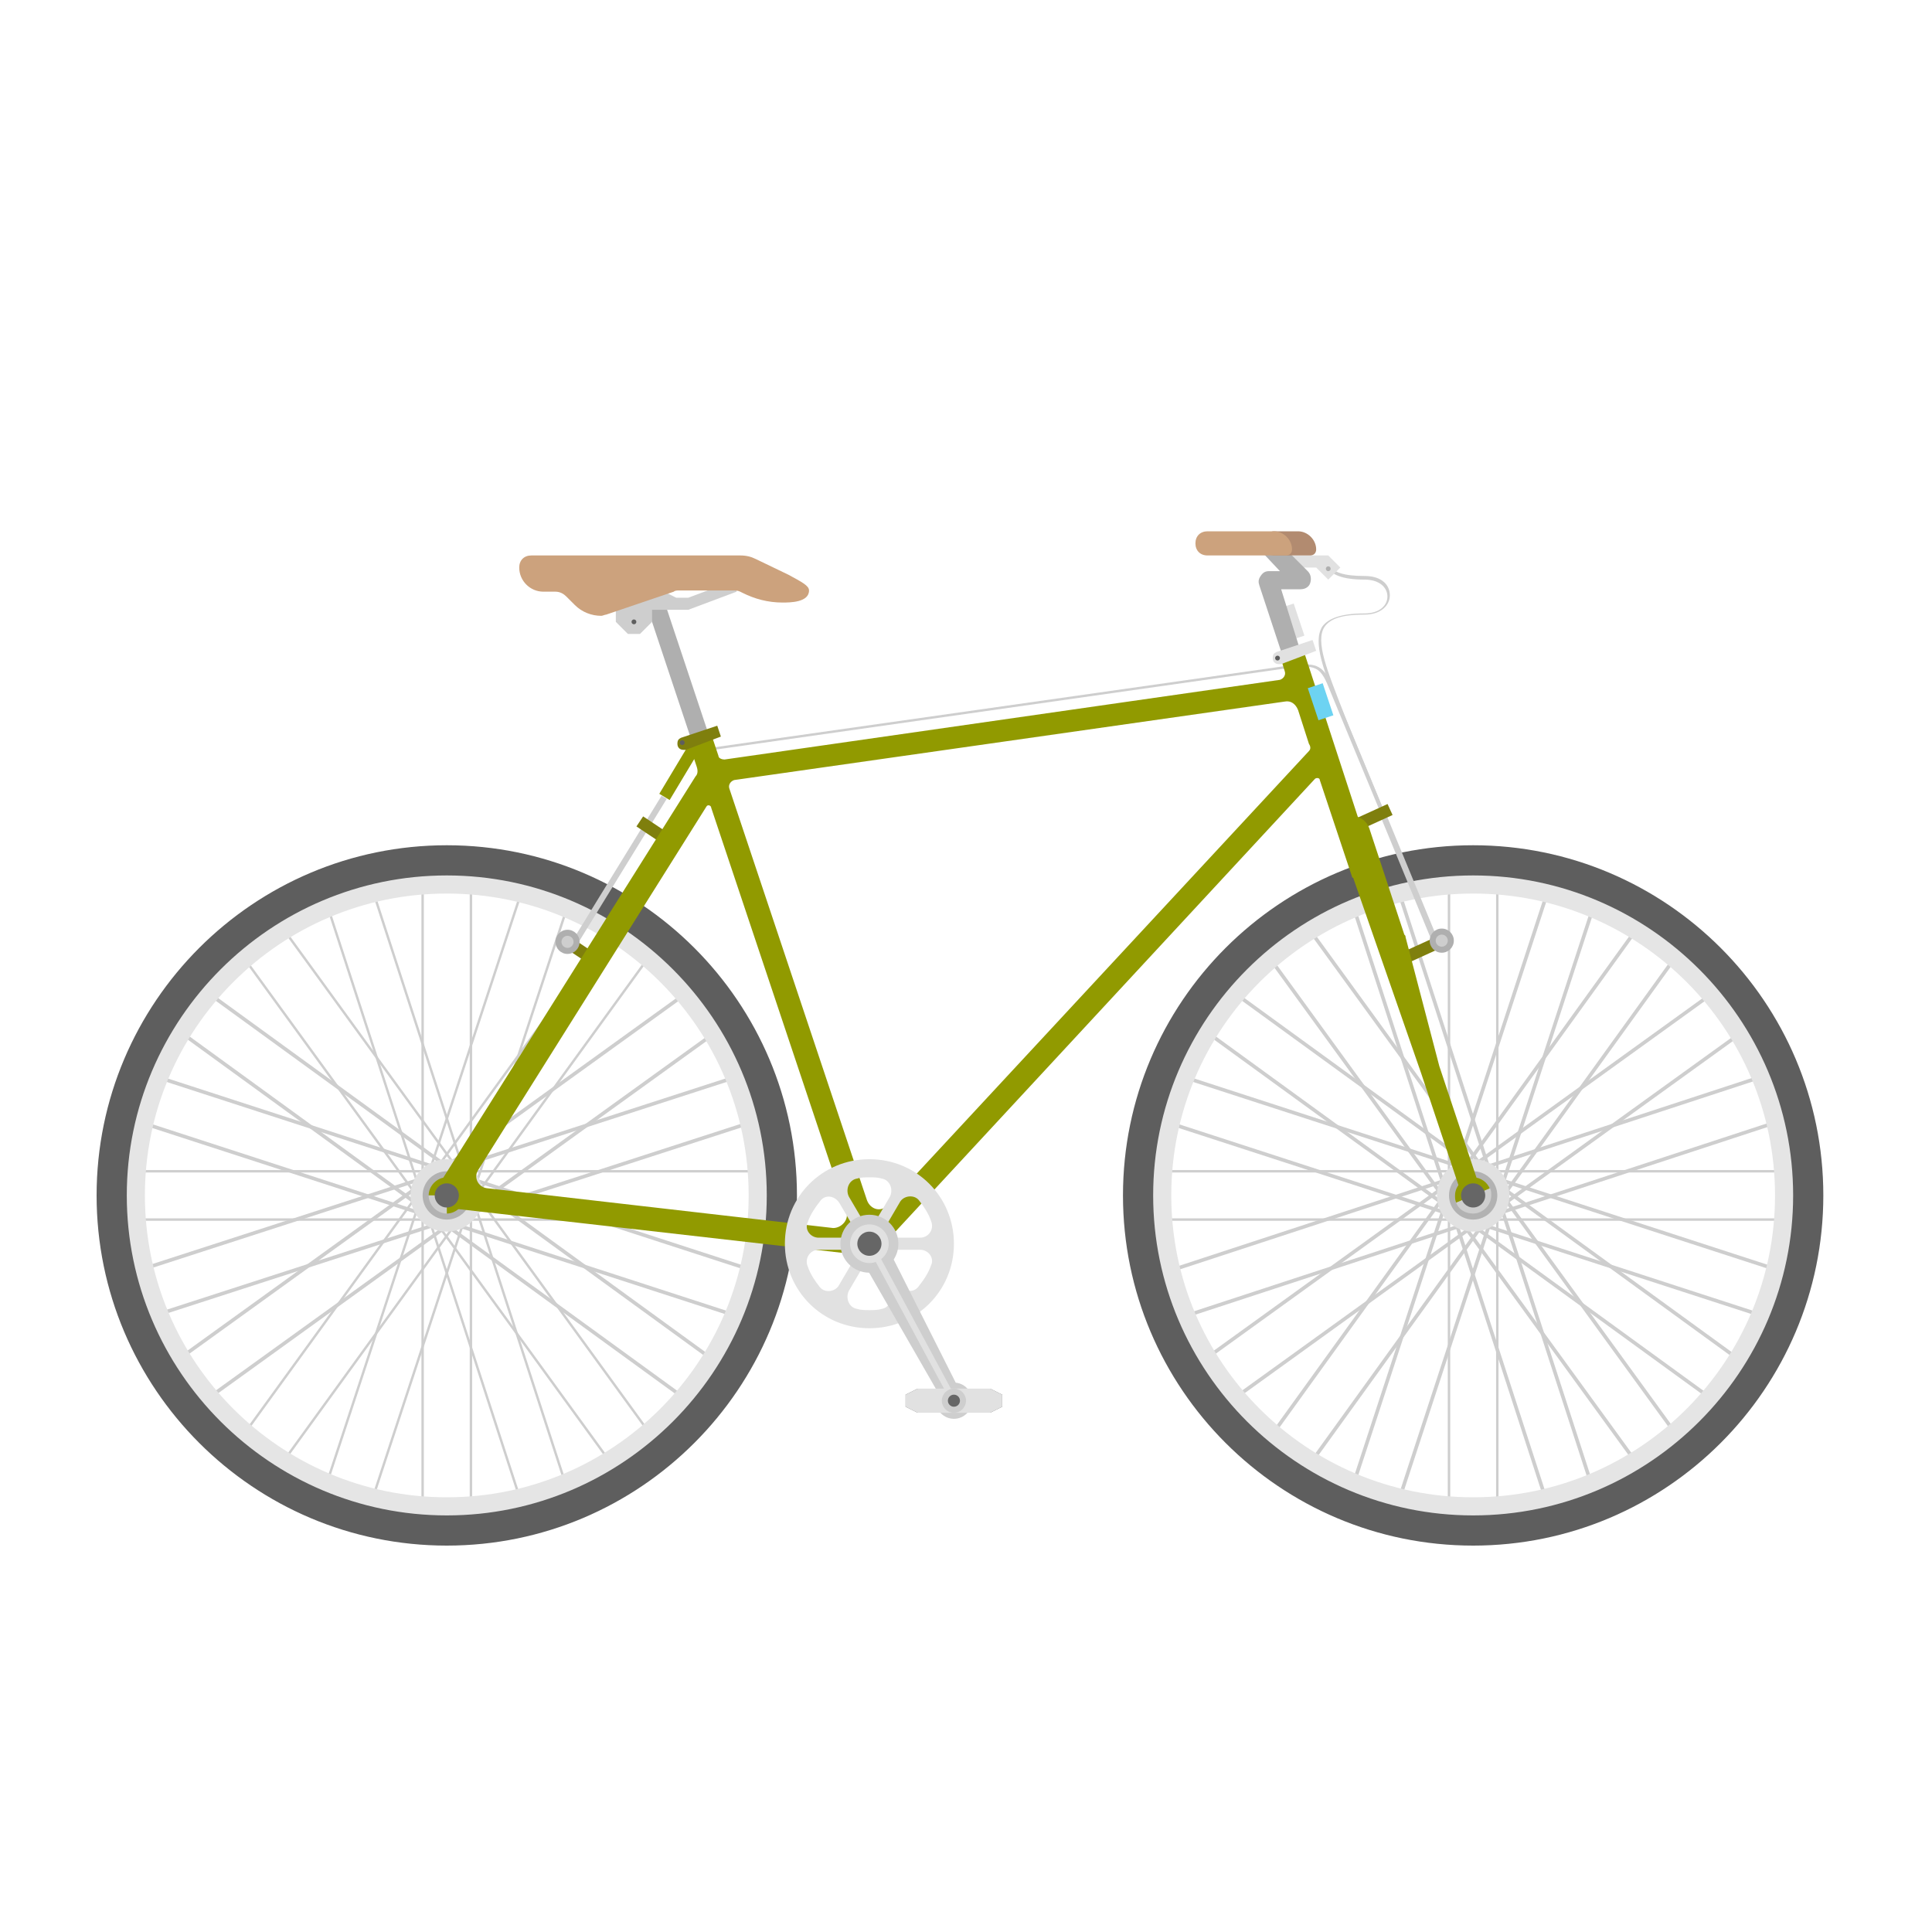
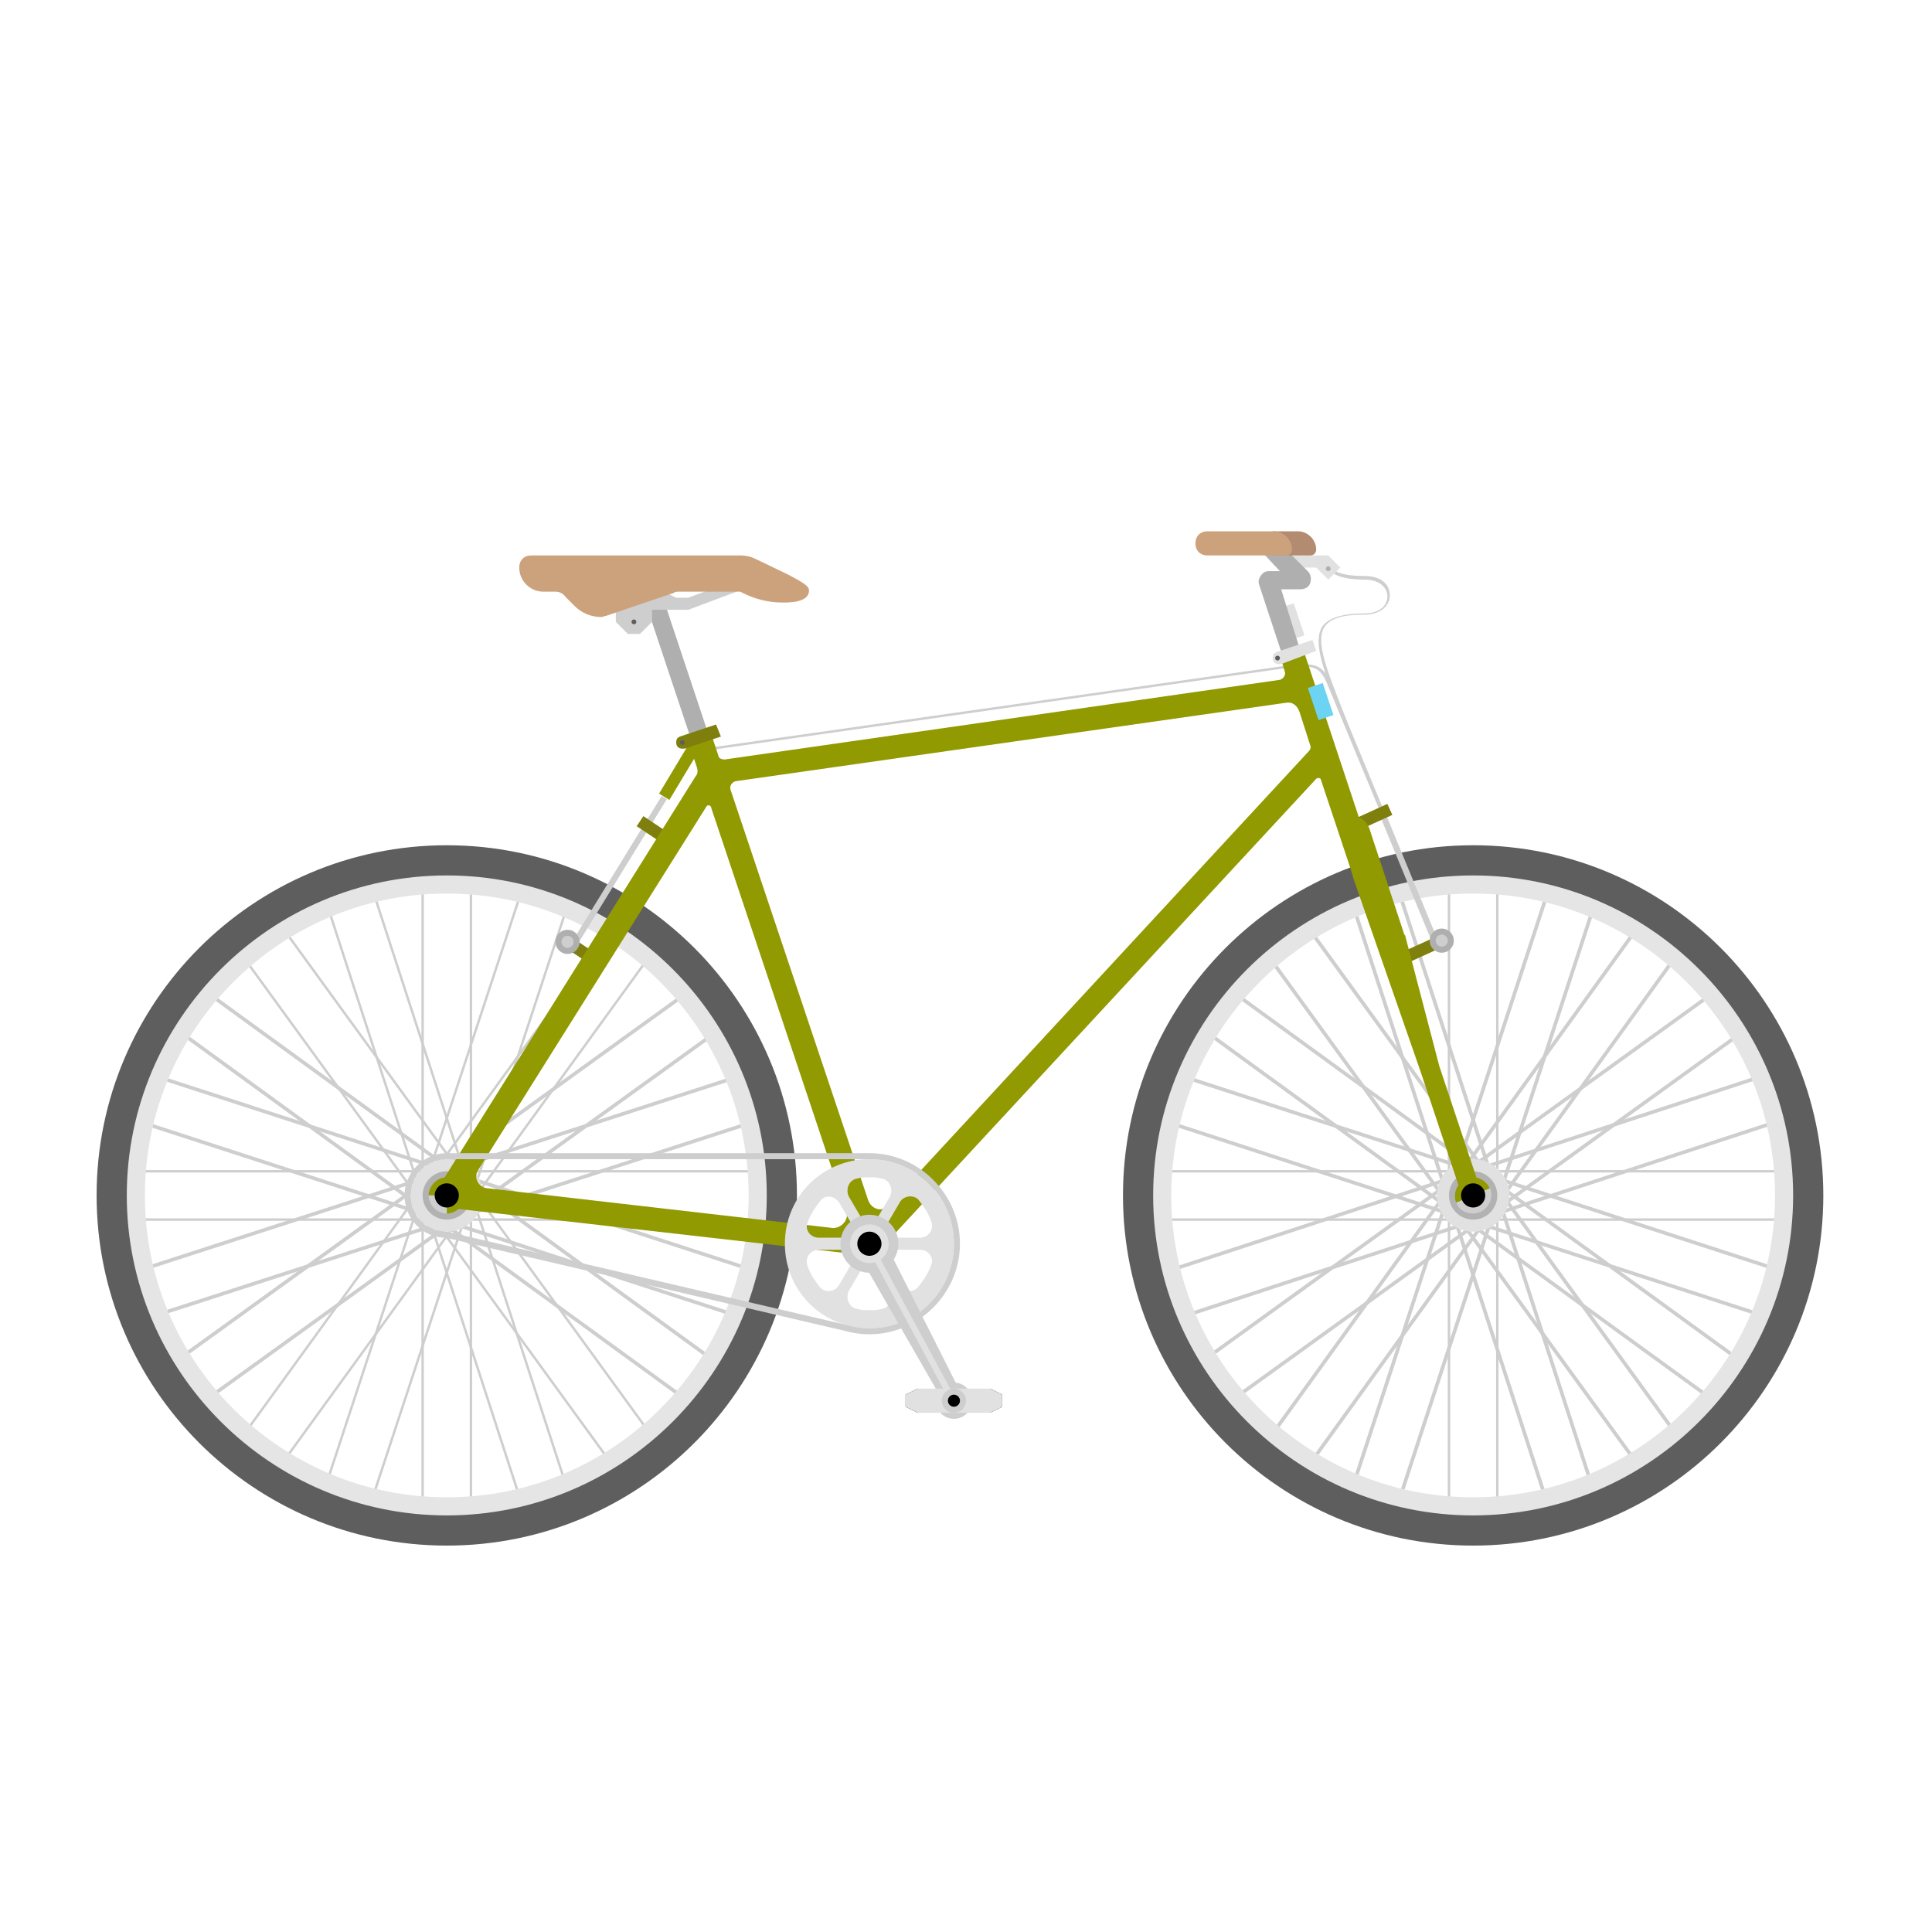
- <svg xmlns="http://www.w3.org/2000/svg" version="1.1" id="X" x="0px" y="0px" width="160px" height="160px" viewBox="-419 421 160 160" style="enable-background:new -419 421 160 160;" xml:space="preserve">
-   <style type="text/css">
- 	.st0{fill:#CECECE;}
- 	.st1{fill:#E1E1E1;}
- 	.st2{fill:#E5E5E5;}
- 	.st3{fill:#5E5E5E;}
- 	.st4{fill:#AFAFAF;}
- 	.st5{fill:#B28B70;}
- 	.st6{fill:#919A00;}
- 	.st7{fill:#CCA27D;}
- 	.st8{fill:#666666;}
- 	.st9{fill:#7F7F0D;}
- 	.st10{fill:#B2B2B2;}
- 	.st11{fill:none;}
- 	.st12{fill:#6DD3F2;}
- 	.st13{fill:none;stroke:#E1E1E1;stroke-width:0.5;stroke-miterlimit:10;}
- </style>
-   <path class="st0" d="M-300.3,498.8l-7.6-18.5c-1.5-3.8-2.4-6.1-1.6-7.4c0.5-0.7,1.6-1.1,3.5-1.1c1.3,0,1.9-0.7,1.9-1.4  s-0.6-1.4-1.9-1.4c-1.8,0-2.8-0.4-3.1-1.1l0.2-0.1c0.3,0.6,1.2,0.9,2.9,0.9c1.5,0,2.1,0.8,2.1,1.6s-0.7,1.6-2.1,1.6  c-1.8,0-2.8,0.3-3.3,1c-0.8,1.2,0.2,3.6,1.6,7.2l0.4,1l7.2,17.4L-300.3,498.8z" />
-   <path class="st0" d="M-300.2,499.1l-8.9-21.5c-0.7-1.6-1.3-1.5-3.5-1.2l-0.1,0l0-0.2l0.1,0c2.2-0.3,3-0.4,3.8,1.3l8.9,21.5  L-300.2,499.1z" />
-   <rect x="-336" y="455.1" transform="matrix(0.1409 0.99 -0.99 0.1409 186.1767 744.5546)" class="st0" width="0.2" height="48.9" />
-   <rect x="-313.5" y="471.8" transform="matrix(-0.3162 -0.9487 0.9487 -0.3162 -858.9343 325.8152)" class="st1" width="2.8" height="1.3" />
+ <svg xmlns="http://www.w3.org/2000/svg" width="160px" height="160px" viewBox="0 0 160 160" role="img" aria-labelledby="title" aria-describedby="desc">
+   <path fill="#cecece" d="M118.7,77.8l-7.6-18.5c-1.5-3.8-2.4-6.1-1.6-7.4c0.5-0.7,1.6-1.1,3.5-1.1c1.3,0,1.9-0.7,1.9-1.4     s-0.6-1.4-1.9-1.4c-1.8,0-2.8-0.4-3.1-1.1l0.2-0.1c0.3,0.6,1.2,0.9,2.9,0.9c1.5,0,2.1,0.8,2.1,1.6s-0.7,1.6-2.1,1.6     c-1.8,0-2.8,0.3-3.3,1c-0.8,1.2,0.2,3.6,1.6,7.2l0.4,1l7.2,17.4L118.7,77.8z" />
+   <path fill="#cecece" d="M118.8,78.1l-8.9-21.5c-0.7-1.6-1.3-1.5-3.5-1.2l-0.1,0l0-0.2l0.1,0c2.2-0.3,3-0.4,3.8,1.3L119,78L118.8,78.1z" />
+   <rect x="83" y="34.1" transform="matrix(0.1409 0.99 -0.99 0.1409 129.349 -31.9592)" fill="#cecece" width="0.2" height="48.9" />
+   <rect x="105.5" y="50.8" transform="matrix(-0.3162 -0.9487 0.9487 -0.3162 91.9608 169.1816)" fill="#e1e1e1" width="2.8" height="1.3" />
  <g>
-     <rect x="-299.1" y="493" class="st0" width="0.2" height="54" />
-     <rect x="-295.1" y="493" class="st0" width="0.2" height="54" />
-     <rect x="-325.6" y="521.1" transform="matrix(0.5878 0.809 -0.809 0.5878 298.5447 456.4223)" class="st0" width="54" height="0.3" />
-     <rect x="-322.4" y="518.7" transform="matrix(0.5878 0.809 -0.809 0.5878 297.9773 452.8381)" class="st0" width="54" height="0.3" />
-     <rect x="-324.6" y="521.8" transform="matrix(0.9511 0.309 -0.309 0.9511 146.7064 117.5087)" class="st0" width="54" height="0.3" />
-     <rect x="-323.4" y="518" transform="matrix(0.9511 0.309 -0.309 0.9511 145.5915 116.9405)" class="st0" width="54" height="0.3" />
-     <rect x="-296.5" y="494.9" transform="matrix(0.3116 0.9502 -0.9502 0.3116 291.8827 640.9338)" class="st0" width="0.3" height="54" />
-     <rect x="-297.7" y="491.1" transform="matrix(0.3116 0.9502 -0.9502 0.3116 287.4171 639.4899)" class="st0" width="0.3" height="54" />
-     <rect x="-295.5" y="494.2" transform="matrix(0.8111 0.5849 -0.5849 0.8111 249.0458 271.2301)" class="st0" width="0.3" height="54" />
-     <rect x="-298.7" y="491.8" transform="matrix(0.8111 0.5849 -0.5849 0.8111 247.0594 272.679)" class="st0" width="0.3" height="54" />
-     <rect x="-325.9" y="520.5" transform="matrix(0.309 0.9511 -0.9511 0.309 288.6 644.018)" class="st0" width="54" height="0.3" />
-     <rect x="-322.1" y="519.3" transform="matrix(0.309 0.9511 -0.9511 0.309 290.053 639.5447)" class="st0" width="54" height="0.3" />
-     <rect x="-325.2" y="521.5" transform="matrix(0.809 0.5878 -0.5878 0.809 249.6535 274.8842)" class="st0" width="54" height="0.3" />
-     <rect x="-322.8" y="518.3" transform="matrix(0.809 0.5878 -0.5878 0.809 248.2001 272.8845)" class="st0" width="54" height="0.3" />
-     <rect x="-324" y="521.9" class="st0" width="54" height="0.2" />
-     <rect x="-324" y="517.9" class="st0" width="54" height="0.2" />
-     <rect x="-295.9" y="494.6" transform="matrix(0.5849 0.8111 -0.8111 0.5849 300.2888 456.4533)" class="st0" width="0.3" height="54" />
-     <rect x="-298.3" y="491.4" transform="matrix(0.5849 0.8111 -0.8111 0.5849 296.6882 457.0166)" class="st0" width="0.3" height="54" />
-     <rect x="-295.2" y="493.6" transform="matrix(0.9502 0.3116 -0.3116 0.9502 147.5118 117.8494)" class="st0" width="0.3" height="54" />
-     <rect x="-299" y="492.4" transform="matrix(0.9502 0.3116 -0.3116 0.9502 146.9374 118.973)" class="st0" width="0.3" height="54" />
+     <rect x="119.9" y="72" fill="#cecece" width="0.2" height="54" />
+     <rect x="123.9" y="72" fill="#cecece" width="0.2" height="54" />
+     <rect x="93.4" y="100.1" transform="matrix(0.5878 0.809 -0.809 0.5878 130.6664 -56.0972)" fill="#cecece" width="54" height="0.3" />
+     <rect x="96.6" y="97.7" transform="matrix(0.5878 0.809 -0.809 0.5878 130.0994 -59.6845)" fill="#cecece" width="54" height="0.3" />
+     <rect x="94.4" y="100.8" transform="matrix(0.9511 0.309 -0.309 0.9511 37.12 -32.5698)" fill="#cecece" width="54" height="0.3" />
+     <rect x="95.6" y="97" transform="matrix(0.9511 0.309 -0.309 0.9511 36.0052 -33.138)" fill="#cecece" width="54" height="0.3" />
+     <rect x="122.5" y="73.9" transform="matrix(0.3116 0.9502 -0.9502 0.3116 180.2963 -47.0496)" fill="#cecece" width="0.3" height="54" />
+     <rect x="121.3" y="70.1" transform="matrix(0.3116 0.9502 -0.9502 0.3116 175.8308 -48.4935)" fill="#cecece" width="0.3" height="54" />
+     <rect x="123.5" y="73.2" transform="matrix(0.8111 0.5849 -0.5849 0.8111 81.9473 -53.3828)" fill="#cecece" width="0.3" height="54" />
+     <rect x="120.3" y="70.8" transform="matrix(0.8111 0.5849 -0.5849 0.8111 79.9609 -51.9339)" fill="#cecece" width="0.3" height="54" />
+     <rect x="93.1" y="99.5" transform="matrix(0.309 0.9511 -0.9511 0.309 177.7302 -45.3848)" fill="#cecece" width="54" height="0.3" />
+     <rect x="96.9" y="98.3" transform="matrix(0.309 0.9511 -0.9511 0.309 179.1826 -49.8567)" fill="#cecece" width="54" height="0.3" />
+     <rect x="93.8" y="100.5" transform="matrix(0.809 0.5878 -0.5878 0.809 82.2176 -51.8027)" fill="#cecece" width="54" height="0.3" />
+     <rect x="96.2" y="97.3" transform="matrix(0.809 0.5878 -0.5878 0.809 80.7643 -53.8024)" fill="#cecece" width="54" height="0.3" />
+     <rect x="95" y="100.9" fill="#cecece" width="54" height="0.2" />
+     <rect x="95" y="96.9" fill="#cecece" width="54" height="0.2" />
+     <rect x="123.1" y="73.6" transform="matrix(0.5849 0.8111 -0.8111 0.5849 132.7379 -58.1418)" fill="#cecece" width="0.3" height="54" />
+     <rect x="120.7" y="70.4" transform="matrix(0.5849 0.8111 -0.8111 0.5849 129.1373 -57.5786)" fill="#cecece" width="0.3" height="54" />
+     <rect x="123.8" y="72.6" transform="matrix(0.9502 0.3116 -0.3116 0.9502 37.2028 -33.6437)" fill="#cecece" width="0.3" height="54" />
+     <rect x="120" y="71.4" transform="matrix(0.9502 0.3116 -0.3116 0.9502 36.6284 -32.5201)" fill="#cecece" width="0.3" height="54" />
  </g>
-   <polygon class="st1" points="-309,469 -310,468 -312,468 -312,467 -309,467 -308,468 " />
-   <path class="st2" d="M-297,547c-14.9,0-27-12.1-27-27s12.1-27,27-27s27,12.1,27,27S-282.1,547-297,547z M-297,495  c-13.8,0-25,11.2-25,25s11.2,25,25,25s25-11.2,25-25S-283.2,495-297,495z" />
-   <path class="st3" d="M-297,491c-16,0-29,13-29,29s13,29,29,29s29-13,29-29S-281,491-297,491z M-297,546.5  c-14.6,0-26.5-11.9-26.5-26.5s11.9-26.5,26.5-26.5s26.5,11.9,26.5,26.5S-282.4,546.5-297,546.5z" />
+   <polygon fill="#e1e1e1" points="110,48 109,47 107,47 107,46 110,46 111,47 " />
+   <path fill="#e5e5e5" d="M122,126c-14.9,0-27-12.1-27-27s12.1-27,27-27s27,12.1,27,27S136.9,126,122,126z M122,74c-13.8,0-25,11.2-25,25     s11.2,25,25,25s25-11.2,25-25S135.8,74,122,74z" />
+   <path fill="#5e5e5e" d="M122,70c-16,0-29,13-29,29s13,29,29,29s29-13,29-29S138,70,122,70z M122,125.5c-14.6,0-26.5-11.9-26.5-26.5     s11.9-26.5,26.5-26.5s26.5,11.9,26.5,26.5S136.6,125.5,122,125.5z" />
  <g>
-     <rect x="-384.1" y="493" class="st0" width="0.2" height="54" />
-     <rect x="-380.1" y="493" class="st0" width="0.2" height="54" />
-     <rect x="-410.6" y="521.1" transform="matrix(0.5878 0.809 -0.809 0.5878 263.5066 525.1886)" class="st0" width="54" height="0.2" />
-     <rect x="-407.4" y="518.7" transform="matrix(0.5878 0.809 -0.809 0.5878 262.9388 521.6047)" class="st0" width="54" height="0.2" />
-     <rect x="-409.6" y="521.8" transform="matrix(0.9511 0.309 -0.309 0.9511 142.5475 143.7758)" class="st0" width="54" height="0.3" />
-     <rect x="-408.4" y="518" transform="matrix(0.9511 0.309 -0.309 0.9511 141.4326 143.2078)" class="st0" width="54" height="0.3" />
-     <rect x="-381.5" y="494.9" transform="matrix(0.308 0.9514 -0.9514 0.308 232.6198 723.9798)" class="st0" width="0.3" height="54" />
-     <rect x="-382.7" y="491.1" transform="matrix(0.308 0.9514 -0.9514 0.308 228.1459 722.5235)" class="st0" width="0.3" height="54" />
-     <rect x="-380.5" y="494.2" transform="matrix(0.8097 0.5868 -0.5868 0.8097 233.4451 322.3523)" class="st0" width="0.2" height="54" />
-     <rect x="-383.7" y="491.8" transform="matrix(0.8097 0.5868 -0.5868 0.8097 231.4499 323.8041)" class="st0" width="0.2" height="54" />
-     <rect x="-410.9" y="520.5" transform="matrix(0.309 0.9511 -0.9511 0.309 229.867 724.8531)" class="st0" width="54" height="0.2" />
-     <rect x="-407.1" y="519.3" transform="matrix(0.309 0.9511 -0.9511 0.309 231.3207 720.3792)" class="st0" width="54" height="0.2" />
-     <rect x="-410.2" y="521.5" transform="matrix(0.809 0.5878 -0.5878 0.809 233.4187 324.8429)" class="st0" width="54" height="0.3" />
-     <rect x="-407.8" y="518.3" transform="matrix(0.809 0.5878 -0.5878 0.809 231.9655 322.843)" class="st0" width="54" height="0.3" />
-     <rect x="-409" y="521.9" class="st0" width="54" height="0.2" />
-     <rect x="-409" y="517.9" class="st0" width="54" height="0.2" />
-     <rect x="-380.9" y="494.6" transform="matrix(0.5849 0.8111 -0.8111 0.5849 265.0072 525.3958)" class="st0" width="0.3" height="54" />
-     <rect x="-383.3" y="491.4" transform="matrix(0.5849 0.8111 -0.8111 0.5849 261.4063 525.9594)" class="st0" width="0.3" height="54" />
-     <rect x="-380.2" y="493.6" transform="matrix(0.9498 0.3127 -0.3127 0.9498 143.7392 144.9688)" class="st0" width="0.2" height="54" />
-     <rect x="-384" y="492.4" transform="matrix(0.9498 0.3127 -0.3127 0.9498 143.1619 146.0964)" class="st0" width="0.2" height="54" />
+     <rect x="34.9" y="72" fill="#cecece" width="0.2" height="54" />
+     <rect x="38.9" y="72" fill="#cecece" width="0.2" height="54" />
+     <rect x="8.4" y="100.1" transform="matrix(0.5878 0.809 -0.809 0.5878 95.6283 12.6691)" fill="#cecece" width="54" height="0.2" />
+     <rect x="11.6" y="97.7" transform="matrix(0.5878 0.809 -0.809 0.5878 95.0609 9.0821)" fill="#cecece" width="54" height="0.2" />
+     <rect x="9.4" y="100.8" transform="matrix(0.9511 0.309 -0.309 0.9511 32.9604 -6.3042)" fill="#cecece" width="54" height="0.3" />
+     <rect x="10.6" y="97" transform="matrix(0.9511 0.309 -0.309 0.9511 31.8455 -6.8722)" fill="#cecece" width="54" height="0.3" />
+     <rect x="37.5" y="73.9" transform="matrix(0.308 0.9514 -0.9514 0.308 122.0263 34.0324)" fill="#cecece" width="0.3" height="54" />
+     <rect x="36.3" y="70.1" transform="matrix(0.308 0.9514 -0.9514 0.308 117.5524 32.5761)" fill="#cecece" width="0.3" height="54" />
+     <rect x="38.5" y="73.2" transform="matrix(0.8097 0.5868 -0.5868 0.8097 66.1275 -3.6018)" fill="#cecece" width="0.2" height="54" />
+     <rect x="35.3" y="70.8" transform="matrix(0.8097 0.5868 -0.5868 0.8097 64.1324 -2.1501)" fill="#cecece" width="0.2" height="54" />
+     <rect x="8.1" y="99.5" transform="matrix(0.309 0.9511 -0.9511 0.309 118.995 35.4548)" fill="#cecece" width="54" height="0.2" />
+     <rect x="11.9" y="98.3" transform="matrix(0.309 0.9511 -0.9511 0.309 120.4479 30.9825)" fill="#cecece" width="54" height="0.2" />
+     <rect x="8.8" y="100.5" transform="matrix(0.809 0.5878 -0.5878 0.809 65.9834 -1.8408)" fill="#cecece" width="54" height="0.3" />
+     <rect x="11.2" y="97.3" transform="matrix(0.809 0.5878 -0.5878 0.809 64.5301 -3.8408)" fill="#cecece" width="54" height="0.3" />
+     <rect x="10" y="100.9" fill="#cecece" width="54" height="0.2" />
+     <rect x="10" y="96.9" fill="#cecece" width="54" height="0.2" />
+     <rect x="38.1" y="73.6" transform="matrix(0.5849 0.8111 -0.8111 0.5849 97.4563 10.8007)" fill="#cecece" width="0.3" height="54" />
+     <rect x="35.7" y="70.4" transform="matrix(0.5849 0.8111 -0.8111 0.5849 93.8555 11.3643)" fill="#cecece" width="0.3" height="54" />
+     <rect x="38.8" y="72.6" transform="matrix(0.9498 0.3127 -0.3127 0.9498 33.1024 -7.1691)" fill="#cecece" width="0.2" height="54" />
+     <rect x="35" y="71.4" transform="matrix(0.9498 0.3127 -0.3127 0.9498 32.5251 -6.0415)" fill="#cecece" width="0.2" height="54" />
  </g>
-   <path class="st2" d="M-382,547c-14.9,0-27-12.1-27-27s12.1-27,27-27s27,12.1,27,27S-367.1,547-382,547z M-382,495  c-13.8,0-25,11.2-25,25s11.2,25,25,25s25-11.2,25-25S-368.2,495-382,495z" />
-   <path class="st3" d="M-382,491c-16,0-29,13-29,29s13,29,29,29s29-13,29-29S-366,491-382,491z M-382,546.5  c-14.6,0-26.5-11.9-26.5-26.5s11.9-26.5,26.5-26.5s26.5,11.9,26.5,26.5S-367.4,546.5-382,546.5z" />
-   <path class="st4" d="M-312.9,469.8h1.6c0.4,0,0.7-0.2,0.8-0.5c0.1-0.3,0.1-0.7-0.2-1l-2.8-2.8l-1.1,1.1l1.6,1.7h-0.9  c-0.3,0-0.5,0.1-0.7,0.4s-0.2,0.5-0.1,0.8l2.9,8.8l1.4-0.5L-312.9,469.8z" />
-   <circle class="st1" cx="-382" cy="520" r="3" />
-   <path class="st5" d="M-310.5,467h-3c-0.3,0-0.5-0.2-0.5-0.5v-1c0-0.3,0.2-0.5,0.5-0.5h2c0.8,0,1.5,0.7,1.5,1.5l0,0  C-310,466.8-310.2,467-310.5,467z" />
-   <circle class="st1" cx="-297" cy="520" r="3" />
-   <rect x="-384.5" y="496.3" transform="matrix(0.3162 0.9487 -0.9487 0.3162 228.0727 677.566)" class="st4" width="56.9" height="1.5" />
-   <rect x="-363" y="481.6" transform="matrix(0.8574 0.5146 -0.5146 0.8574 197.6527 255.6432)" class="st6" width="1" height="5.8" />
-   <rect x="-367.9" y="486" transform="matrix(0.8519 0.5237 -0.5237 0.8519 203.7195 265.5465)" class="st0" width="0.5" height="14.1" />
-   <polygon class="st0" points="-362,470.5 -363,470.5 -364,470 -368,470 -368,472.5 -367,473.5 -366,473.5 -365,472.5 -365,471.5   -362,471.5 -358,470 -358,469 " />
-   <path class="st7" d="M-376,468L-376,468c0-0.6,0.4-1,1-1h17.3c0.5,0,0.9,0.1,1.3,0.3l2.7,1.3c1.1,0.6,1.7,0.9,1.7,1.3l0,0  c0,1-1.6,1-2.2,1l0,0c-1.2,0-2.3-0.3-3.3-0.8l-0.2-0.1c-0.2-0.1-0.4-0.1-0.6-0.1h-4.5c-0.1,0-0.3,0-0.4,0.1l-5.6,1.9  c-0.1,0-0.3,0.1-0.4,0.1l0,0c-0.8,0-1.6-0.3-2.2-0.9l-0.7-0.7c-0.2-0.2-0.5-0.4-0.9-0.4h-1C-375.1,470-376,469.1-376,468z" />
-   <circle class="st8" cx="-347" cy="524" r="1" />
-   <rect x="-372.3" y="499.5" transform="matrix(0.8321 0.5547 -0.5547 0.8321 215.1247 289.4913)" class="st9" width="3.6" height="1" />
-   <circle class="st10" cx="-382" cy="520" r="2" />
-   <rect x="-366.3" y="489.5" transform="matrix(0.8321 0.5547 -0.5547 0.8321 210.5854 284.4836)" class="st9" width="3.6" height="1" />
-   <path class="st11" d="M-360.1,487.8c-0.1-0.2-0.3-0.2-0.4-0.1l-19.7,31.4l30.3,3.5c0.7,0.1,1.3-0.6,1.1-1.3L-360.1,487.8z" />
-   <path class="st11" d="M-311.4,479.9c-0.2-0.5-0.6-0.7-1.1-0.7l-45.6,6.5c-0.3,0-0.5,0.4-0.4,0.7l11.4,34.1c0.2,0.7,1.2,0.9,1.7,0.4  l34.9-37.6c0.1-0.1,0.2-0.3,0.1-0.5L-311.4,479.9z" />
-   <path class="st6" d="M-311.1,474.7l-1.9,0.6l0.4,1.3c0.1,0.3-0.1,0.6-0.4,0.7l-46,6.6c-0.2,0-0.5-0.1-0.5-0.3l-0.6-1.8l-1.9,0.6  l0.7,2.1c0.1,0.3,0.1,0.6-0.1,0.8l-21.5,34.2l0,1.5l0.7,0l35.1,4h0.4l36.6-39.5c0.1-0.1,0.4-0.1,0.4,0.1l2.7,8.1l1.9-0.6  L-311.1,474.7z M-350,522.7l-28.7-3.3c-0.7-0.1-1.1-0.9-0.7-1.5l18.9-30.1c0.1-0.2,0.4-0.1,0.4,0.1l11.2,33.5  C-348.7,522-349.3,522.7-350,522.7z M-310.6,483.2l-34.9,37.6c-0.5,0.6-1.4,0.4-1.7-0.4l-11.4-34.1c-0.1-0.3,0.1-0.6,0.4-0.7  l45.6-6.5c0.5-0.1,0.9,0.2,1.1,0.7l0.9,2.8C-310.4,482.9-310.5,483.1-310.6,483.2z" />
-   <path class="st1" d="M-347,517c-3.9,0-7,3.1-7,7s3.1,7,7,7s7-3.1,7-7S-343.1,517-347,517z M-342.8,523.5h-3.4l1.7-2.9  c0.3-0.6,1.2-0.7,1.6-0.2c0.4,0.5,0.8,1.1,1,1.7C-341.6,522.8-342.1,523.5-342.8,523.5z M-347,518.5c0.3,0,0.7,0,1,0.1  c0.7,0.1,1,0.9,0.7,1.5l-1.7,2.9l-1.7-2.9c-0.3-0.6,0-1.4,0.7-1.5C-347.7,518.5-347.3,518.5-347,518.5z M-349.5,520.6l1.7,2.9h-3.4  c-0.7,0-1.2-0.7-0.9-1.3c0.2-0.6,0.6-1.2,1-1.7C-350.7,519.9-349.9,520-349.5,520.6z M-351.2,524.5h3.4l-1.7,2.9  c-0.3,0.6-1.2,0.7-1.6,0.2c-0.4-0.5-0.8-1.1-1-1.7C-352.4,525.2-351.9,524.5-351.2,524.5z M-347,529.5c-0.3,0-0.7,0-1-0.1  c-0.7-0.1-1-0.9-0.7-1.5l1.7-2.9l1.7,2.9c0.3,0.6,0,1.4-0.7,1.5C-346.3,529.5-346.7,529.5-347,529.5z M-344.5,527.4l-1.7-2.9h3.4  c0.7,0,1.2,0.7,0.9,1.3c-0.2,0.6-0.6,1.2-1,1.7C-343.3,528.1-344.1,528-344.5,527.4z" />
-   <circle class="st10" cx="-297" cy="520" r="2" />
-   <circle class="st4" cx="-372" cy="499" r="1" />
-   <circle class="st0" cx="-372" cy="499" r="0.5" />
-   <polygon class="st0" points="-340.7,537.4 -348,524.7 -345.9,523.5 -339.3,536.6 " />
-   <circle class="st0" cx="-340" cy="537" r="1.5" />
-   <polygon class="st8" points="-343,538 -344,537.5 -344,536.5 -343,536 " />
-   <polygon class="st8" points="-337,538 -337,536 -336,536.5 -336,537.5 " />
-   <circle class="st0" cx="-347" cy="524" r="2.4" />
-   <circle class="st1" cx="-347" cy="524" r="1.6" />
-   <path class="st7" d="M-312.5,467c0.3,0,0.5-0.2,0.5-0.5l0,0c0-0.8-0.7-1.5-1.5-1.5h-5.5c-0.6,0-1,0.4-1,1s0.4,1,1,1H-312.5z" />
-   <path class="st9" d="M-359.3,482l-0.3-0.9l-3,1c-0.2,0.1-0.3,0.2-0.3,0.5c0,0.3,0.2,0.5,0.5,0.5c0.1,0,0.1,0,0.2,0L-359.3,482z" />
-   <circle class="st3" cx="-362.5" cy="482.5" r="0.2" />
-   <rect x="-311.1" y="478.4" transform="matrix(-0.3162 -0.9487 0.9487 -0.3162 -862.0367 336.7791)" class="st12" width="2.8" height="1.3" />
-   <path class="st1" d="M-310,474.9l-0.3-0.9l-3,1c-0.2,0.1-0.3,0.2-0.3,0.5c0,0.3,0.2,0.5,0.5,0.5c0.1,0,0.1,0,0.2,0L-310,474.9z" />
-   <circle class="st3" cx="-313.2" cy="475.5" r="0.2" />
-   <circle class="st3" cx="-366.5" cy="472.5" r="0.2" />
-   <circle class="st4" cx="-309" cy="468.1" r="0.2" />
-   <rect x="-308" y="493.3" transform="matrix(0.3812 0.9245 -0.9245 0.3812 269.167 584.9105)" class="st0" width="11.3" height="0.5" />
-   <rect x="-303" y="499.1" transform="matrix(-0.91 0.4146 -0.4146 -0.91 -368.2067 1079.188)" class="st9" width="3.6" height="1" />
-   <rect x="-307.4" y="488.3" transform="matrix(-0.91 0.4146 -0.4146 -0.91 -380.9583 1060.296)" class="st9" width="3.6" height="1" />
-   <circle class="st4" cx="-299.6" cy="498.9" r="1" />
-   <circle class="st0" cx="-299.6" cy="498.9" r="0.5" />
-   <path class="st6" d="M-297,518.5c-0.8,0-1.5,0.7-1.5,1.5c0,0.2,0,0.4,0.1,0.6l2.8-1.1C-295.8,518.9-296.4,518.5-297,518.5z" />
-   <path class="st0" d="M-298.4,520.6c0.2,0.6,0.8,0.9,1.4,0.9c0.8,0,1.5-0.7,1.5-1.5c0-0.2,0-0.4-0.1-0.6L-298.4,520.6z" />
-   <path class="st6" d="M-382,518.5c-0.8,0-1.5,0.7-1.5,1.5h1.5v1.5c0.8,0,1.5-0.7,1.5-1.5S-381.2,518.5-382,518.5z" />
-   <path class="st0" d="M-382,521.5V520h-1.5C-383.5,520.8-382.8,521.5-382,521.5z" />
-   <circle class="st8" cx="-382" cy="520" r="1" />
-   <path class="st6" d="M-296.3,519.8l-3.5-10.5l-2.8-10.7c0-0.1,0-0.1-0.1-0.2c0,0,0,0,0,0l-2.9-8.8c-0.3-0.8-1.1-1.2-1.9-0.9  c-0.8,0.3,0.4,4.3,0.6,5.1l5.6,16.1l3.5,10.5c0.1,0.3,0.4,0.5,0.7,0.5c0.1,0,0.2,0,0.2,0C-296.4,520.6-296.2,520.2-296.3,519.8z" />
-   <circle class="st8" cx="-297" cy="520" r="1" />
-   <line class="st13" x1="-347" y1="524" x2="-340" y2="537" />
-   <circle class="st8" cx="-347" cy="524" r="1" />
-   <polygon class="st1" points="-337,538 -343,538 -344,537.5 -344,536.5 -343,536 -337,536 -336,536.5 -336,537.5 " />
-   <circle class="st0" cx="-340" cy="537" r="1" />
-   <circle class="st8" cx="-340" cy="537" r="0.5" />
+   <path fill="#e5e5e5" d="M37,126c-14.9,0-27-12.1-27-27s12.1-27,27-27s27,12.1,27,27S51.9,126,37,126z M37,74c-13.8,0-25,11.2-25,25     s11.2,25,25,25s25-11.2,25-25S50.8,74,37,74z" />
+   <path fill="#5e5e5e" d="M37,70C21,70,8,83,8,99s13,29,29,29s29-13,29-29S53,70,37,70z M37,125.5c-14.6,0-26.5-11.9-26.5-26.5     S22.4,72.5,37,72.5S63.5,84.4,63.5,99S51.6,125.5,37,125.5z" />
+   <path fill="#afafaf" d="M106.1,48.8h1.6c0.4,0,0.7-0.2,0.8-0.5c0.1-0.3,0.1-0.7-0.2-1l-2.8-2.8l-1.1,1.1l1.6,1.7h-0.9     c-0.3,0-0.5,0.1-0.7,0.4s-0.2,0.5-0.1,0.8l2.9,8.8l1.4-0.5L106.1,48.8z" />
+   <circle fill="#e1e1e1" cx="37" cy="99" r="3" />
+   <path fill="#b28b70" d="M108.5,46h-3c-0.3,0-0.5-0.2-0.5-0.5v-1c0-0.3,0.2-0.5,0.5-0.5h2c0.8,0,1.5,0.7,1.5,1.5l0,0     C109,45.8,108.8,46,108.5,46z" />
+   <circle fill="#e1e1e1" cx="122" cy="99" r="3" />
+   <rect x="34.5" y="75.3" transform="matrix(0.3162 0.9487 -0.9487 0.3162 115.1776 -7.8004)" fill="#afafaf" width="56.9" height="1.5" />
+   <rect x="56" y="60.6" transform="matrix(0.8574 0.5146 -0.5146 0.8574 40.7361 -20.0225)" fill="#919a00" width="1" height="5.8" />
+   <rect x="51.1" y="65" transform="matrix(0.8519 0.5237 -0.5237 0.8519 45.3009 -16.2065)" fill="#cecece" width="0.5" height="14.1" />
+   <polygon fill="#cecece" points="57,49.5 56,49.5 55,49 51,49 51,51.5 52,52.5 53,52.5 54,51.5 54,50.5 57,50.5 61,49 61,48 " />
+   <path fill="#cca27d" d="M43,47L43,47c0-0.6,0.4-1,1-1h17.3c0.5,0,0.9,0.1,1.3,0.3l2.7,1.3c1.1,0.6,1.7,0.9,1.7,1.3l0,0c0,1-1.6,1-2.2,1     l0,0c-1.2,0-2.3-0.3-3.3-0.8l-0.2-0.1C61.1,49,60.9,49,60.7,49h-4.5c-0.1,0-0.3,0-0.4,0.1l-5.6,1.9c-0.1,0-0.3,0.1-0.4,0.1h0     c-0.8,0-1.6-0.3-2.2-0.9l-0.7-0.7C46.6,49.1,46.3,49,46,49h-1C43.9,49,43,48.1,43,47z" />
+   <circle class="#666666" cx="72" cy="103" r="1" />
+   <rect x="46.7" y="78.5" transform="matrix(0.8321 0.5547 -0.5547 0.8321 51.9669 -13.6349)" fill="#7f7f0d" width="3.6" height="1" />
+   <circle fill="#b2b2b2" cx="37" cy="99" r="2" />
+   <rect x="52.7" y="68.5" transform="matrix(0.8321 0.5547 -0.5547 0.8321 47.4276 -18.6426)" fill="#7f7f0d" width="3.6" height="1" />
+   <path fill="#919a00" d="M107.9,53.7l-1.9,0.6l0.4,1.3c0.1,0.3-0.1,0.6-0.4,0.7l-46,6.6c-0.2,0-0.5-0.1-0.5-0.3l-0.6-1.8l-1.9,0.6     l0.7,2.1c0.1,0.3,0.1,0.6-0.1,0.8L36.2,98.5l0,1.5l0.7,0l35.1,4h0.4L109,64.5c0.1-0.1,0.4-0.1,0.4,0.1l2.7,8.1l1.9-0.6L107.9,53.7z      M69,101.7l-28.7-3.3c-0.7-0.1-1.1-0.9-0.7-1.5l18.9-30.1c0.1-0.2,0.4-0.1,0.4,0.1l11.2,33.5C70.3,101,69.7,101.7,69,101.7z      M108.4,62.2L73.6,99.8c-0.5,0.6-1.4,0.4-1.7-0.4L60.5,65.4c-0.1-0.3,0.1-0.6,0.4-0.7l45.6-6.5c0.5-0.1,0.9,0.2,1.1,0.7l0.9,2.8     C108.6,61.9,108.5,62.1,108.4,62.2z" />
+   <path fill="#e1e1e1" d="M72,96c-3.9,0-7,3.1-7,7s3.1,7,7,7s7-3.1,7-7S75.9,96,72,96z M76.2,102.5h-3.4l1.7-2.9c0.3-0.6,1.2-0.7,1.6-0.2     c0.4,0.5,0.8,1.1,1,1.7C77.4,101.8,76.9,102.5,76.2,102.5z M72,97.5c0.3,0,0.7,0,1,0.1c0.7,0.1,1,0.9,0.7,1.5L72,102l-1.7-2.9     c-0.3-0.6,0-1.4,0.7-1.5C71.3,97.5,71.7,97.5,72,97.5z M69.5,99.6l1.7,2.9h-3.4c-0.7,0-1.2-0.7-0.9-1.3c0.2-0.6,0.6-1.2,1-1.7     C68.3,98.9,69.1,99,69.5,99.6z M67.8,103.5h3.4l-1.7,2.9c-0.3,0.6-1.2,0.7-1.6,0.2c-0.4-0.5-0.8-1.1-1-1.7     C66.6,104.2,67.1,103.5,67.8,103.5z M72,108.5c-0.3,0-0.7,0-1-0.1c-0.7-0.1-1-0.9-0.7-1.5L72,104l1.7,2.9c0.3,0.6,0,1.4-0.7,1.5     C72.7,108.5,72.3,108.5,72,108.5z M74.5,106.4l-1.7-2.9h3.4c0.7,0,1.2,0.7,0.9,1.3c-0.2,0.6-0.6,1.2-1,1.7     C75.7,107.1,74.9,107,74.5,106.4z" />
+   <circle fill="#b2b2b2" cx="122" cy="99" r="2" />
+   <circle fill="#afafaf" cx="47" cy="78" r="1" />
+   <circle fill="#cecece" cx="47" cy="78" r="0.5" />
+   <polygon fill="#cecece" points="78.3,116.4 71,103.7 73.1,102.5 79.7,115.6 " />
+   <circle fill="#cecece" cx="79" cy="116" r="1.5" />
+   <polygon class="#666666" points="76,117 75,116.5 75,115.5 76,115 " />
+   <polygon class="#666666" points="82,117 82,115 83,115.5 83,116.5 " />
+   <circle fill="#cecece" cx="72" cy="103" r="2.4" />
+   <circle fill="#e1e1e1" cx="72" cy="103" r="1.6" />
+   <path fill="#cca27d" d="M106.5,46c0.3,0,0.5-0.2,0.5-0.5l0,0c0-0.8-0.7-1.5-1.5-1.5H100c-0.6,0-1,0.4-1,1s0.4,1,1,1H106.5z" />
+   <path fill="#7f7f0d" d="M59.7,61L59.3,60l-3,1c-0.2,0.1-0.3,0.2-0.3,0.5c0,0.3,0.2,0.5,0.5,0.5c0.1,0,0.1,0,0.2,0L59.7,61z" />
+   <circle fill="#5e5e5e" cx="56.5" cy="61.5" r="0.2" />
+   <rect x="107.9" y="57.4" transform="matrix(-0.3162 -0.9487 0.9487 -0.3162 88.8584 180.1455)" fill="#6dd3f2" width="2.8" height="1.3" />
+   <path fill="#e1e1e1" d="M109,53.9l-0.3-0.9l-3,1c-0.2,0.1-0.3,0.2-0.3,0.5c0,0.3,0.2,0.5,0.5,0.5c0.1,0,0.1,0,0.2,0L109,53.9z" />
+   <circle fill="#5e5e5e" cx="105.8" cy="54.5" r="0.2" />
+   <circle fill="#5e5e5e" cx="52.5" cy="51.5" r="0.2" />
+   <circle fill="#afafaf" cx="110" cy="47.1" r="0.2" />
+   <rect x="111" y="72.3" transform="matrix(0.3812 0.9245 -0.9245 0.3812 139.2207 -62.9372)" fill="#cecece" width="11.3" height="0.5" />
+   <rect x="116" y="78.1" transform="matrix(-0.91 0.4146 -0.4146 -0.91 257.5188 101.3517)" fill="#7f7f0d" width="3.6" height="1" />
+   <rect x="111.6" y="67.3" transform="matrix(-0.91 0.4146 -0.4146 -0.91 244.7672 82.4595)" fill="#7f7f0d" width="3.6" height="1" />
+   <circle fill="#afafaf" cx="119.4" cy="77.9" r="1" />
+   <circle fill="#cecece" cx="119.4" cy="77.9" r="0.5" />
+   <path fill="#919a00" d="M122,97.5c-0.8,0-1.5,0.7-1.5,1.5c0,0.2,0,0.4,0.1,0.6l2.8-1.1C123.2,97.9,122.6,97.5,122,97.5z" />
+   <path fill="#cecece" d="M120.6,99.6c0.2,0.6,0.8,0.9,1.4,0.9c0.8,0,1.5-0.7,1.5-1.5c0-0.2,0-0.4-0.1-0.6L120.6,99.6z" />
+   <path fill="#919a00" d="M37,97.5c-0.8,0-1.5,0.7-1.5,1.5H37v1.5c0.8,0,1.5-0.7,1.5-1.5S37.8,97.5,37,97.5z" />
+   <path fill="#cecece" d="M37,100.5V99h-1.5C35.5,99.8,36.2,100.5,37,100.5z" />
+   <circle class="#666666" cx="37" cy="99" r="1" />
+   <path fill="#cecece" d="M72,96c3.9,0,7,3.1,7,7s-3.1,7-7,7c-0.7,0-1.3-0.1-2-0.3L37,102c-1.7,0-3-1.3-3-3c0-1.7,1.3-3,3-3H72 M72,95.5     H37c-1.9,0-3.5,1.6-3.5,3.5c0,1.9,1.5,3.5,3.4,3.5l33,7.7c0.7,0.2,1.4,0.3,2.1,0.3c4.1,0,7.5-3.4,7.5-7.5S76.1,95.5,72,95.5L72,95.5z" />
+   <path fill="#919a00" d="M122.7,98.8l-3.5-10.5l-2.8-10.7c0-0.1,0-0.1-0.1-0.2c0,0,0,0,0,0l-2.9-8.8c-0.3-0.8-1.1-1.2-1.9-0.9     c-0.8,0.3,0.4,4.3,0.6,5.1l5.6,16.1l3.5,10.5c0.1,0.3,0.4,0.5,0.7,0.5c0.1,0,0.2,0,0.2,0C122.6,99.6,122.8,99.2,122.7,98.8z" />
+   <circle class="#666666" cx="122" cy="99" r="1" />
+   <rect x="68.1" y="109.3" transform="matrix(0.4741 0.8805 -0.8805 0.4741 136.1171 -8.8895)" fill="#e1e1e1" width="14.8" height="0.5" />
+   <circle class="#666666" cx="72" cy="103" r="1" />
+   <polygon fill="#e1e1e1" points="82,117 76,117 75,116.5 75,115.5 76,115 82,115 83,115.5 83,116.5 " />
+   <circle fill="#cecece" cx="79" cy="116" r="1" />
+   <circle class="#666666" cx="79" cy="116" r="0.5" />
</svg>
